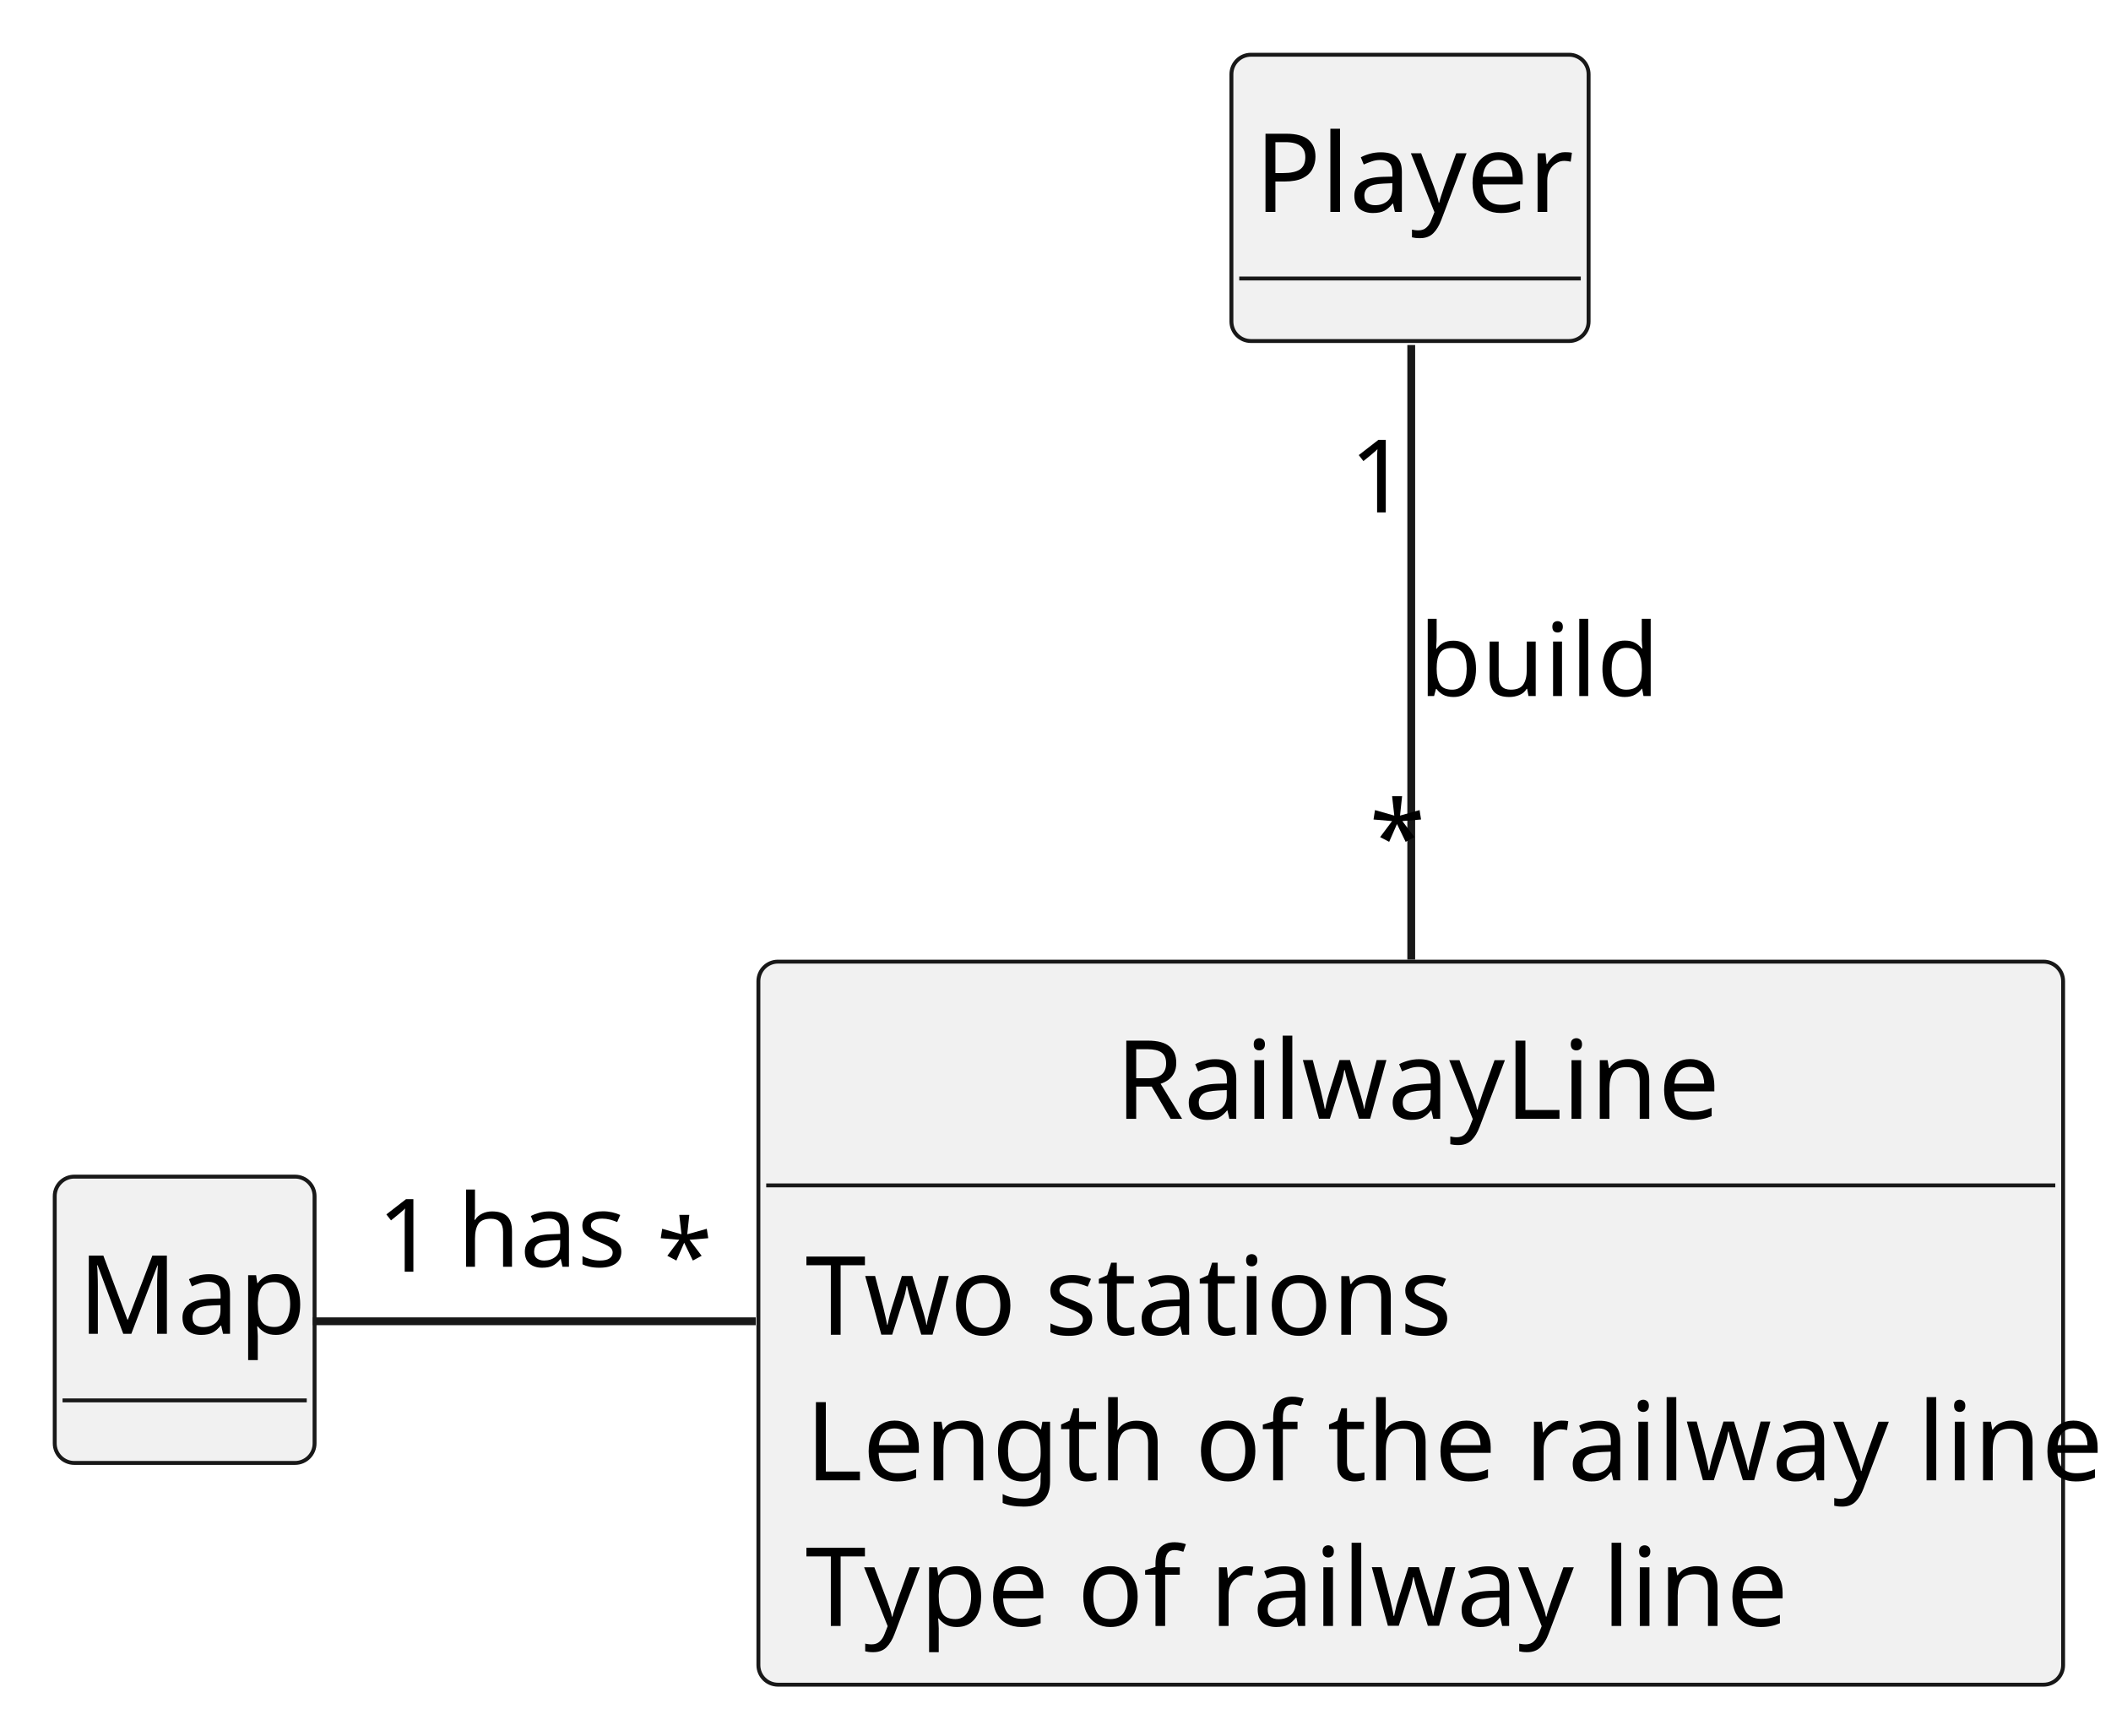
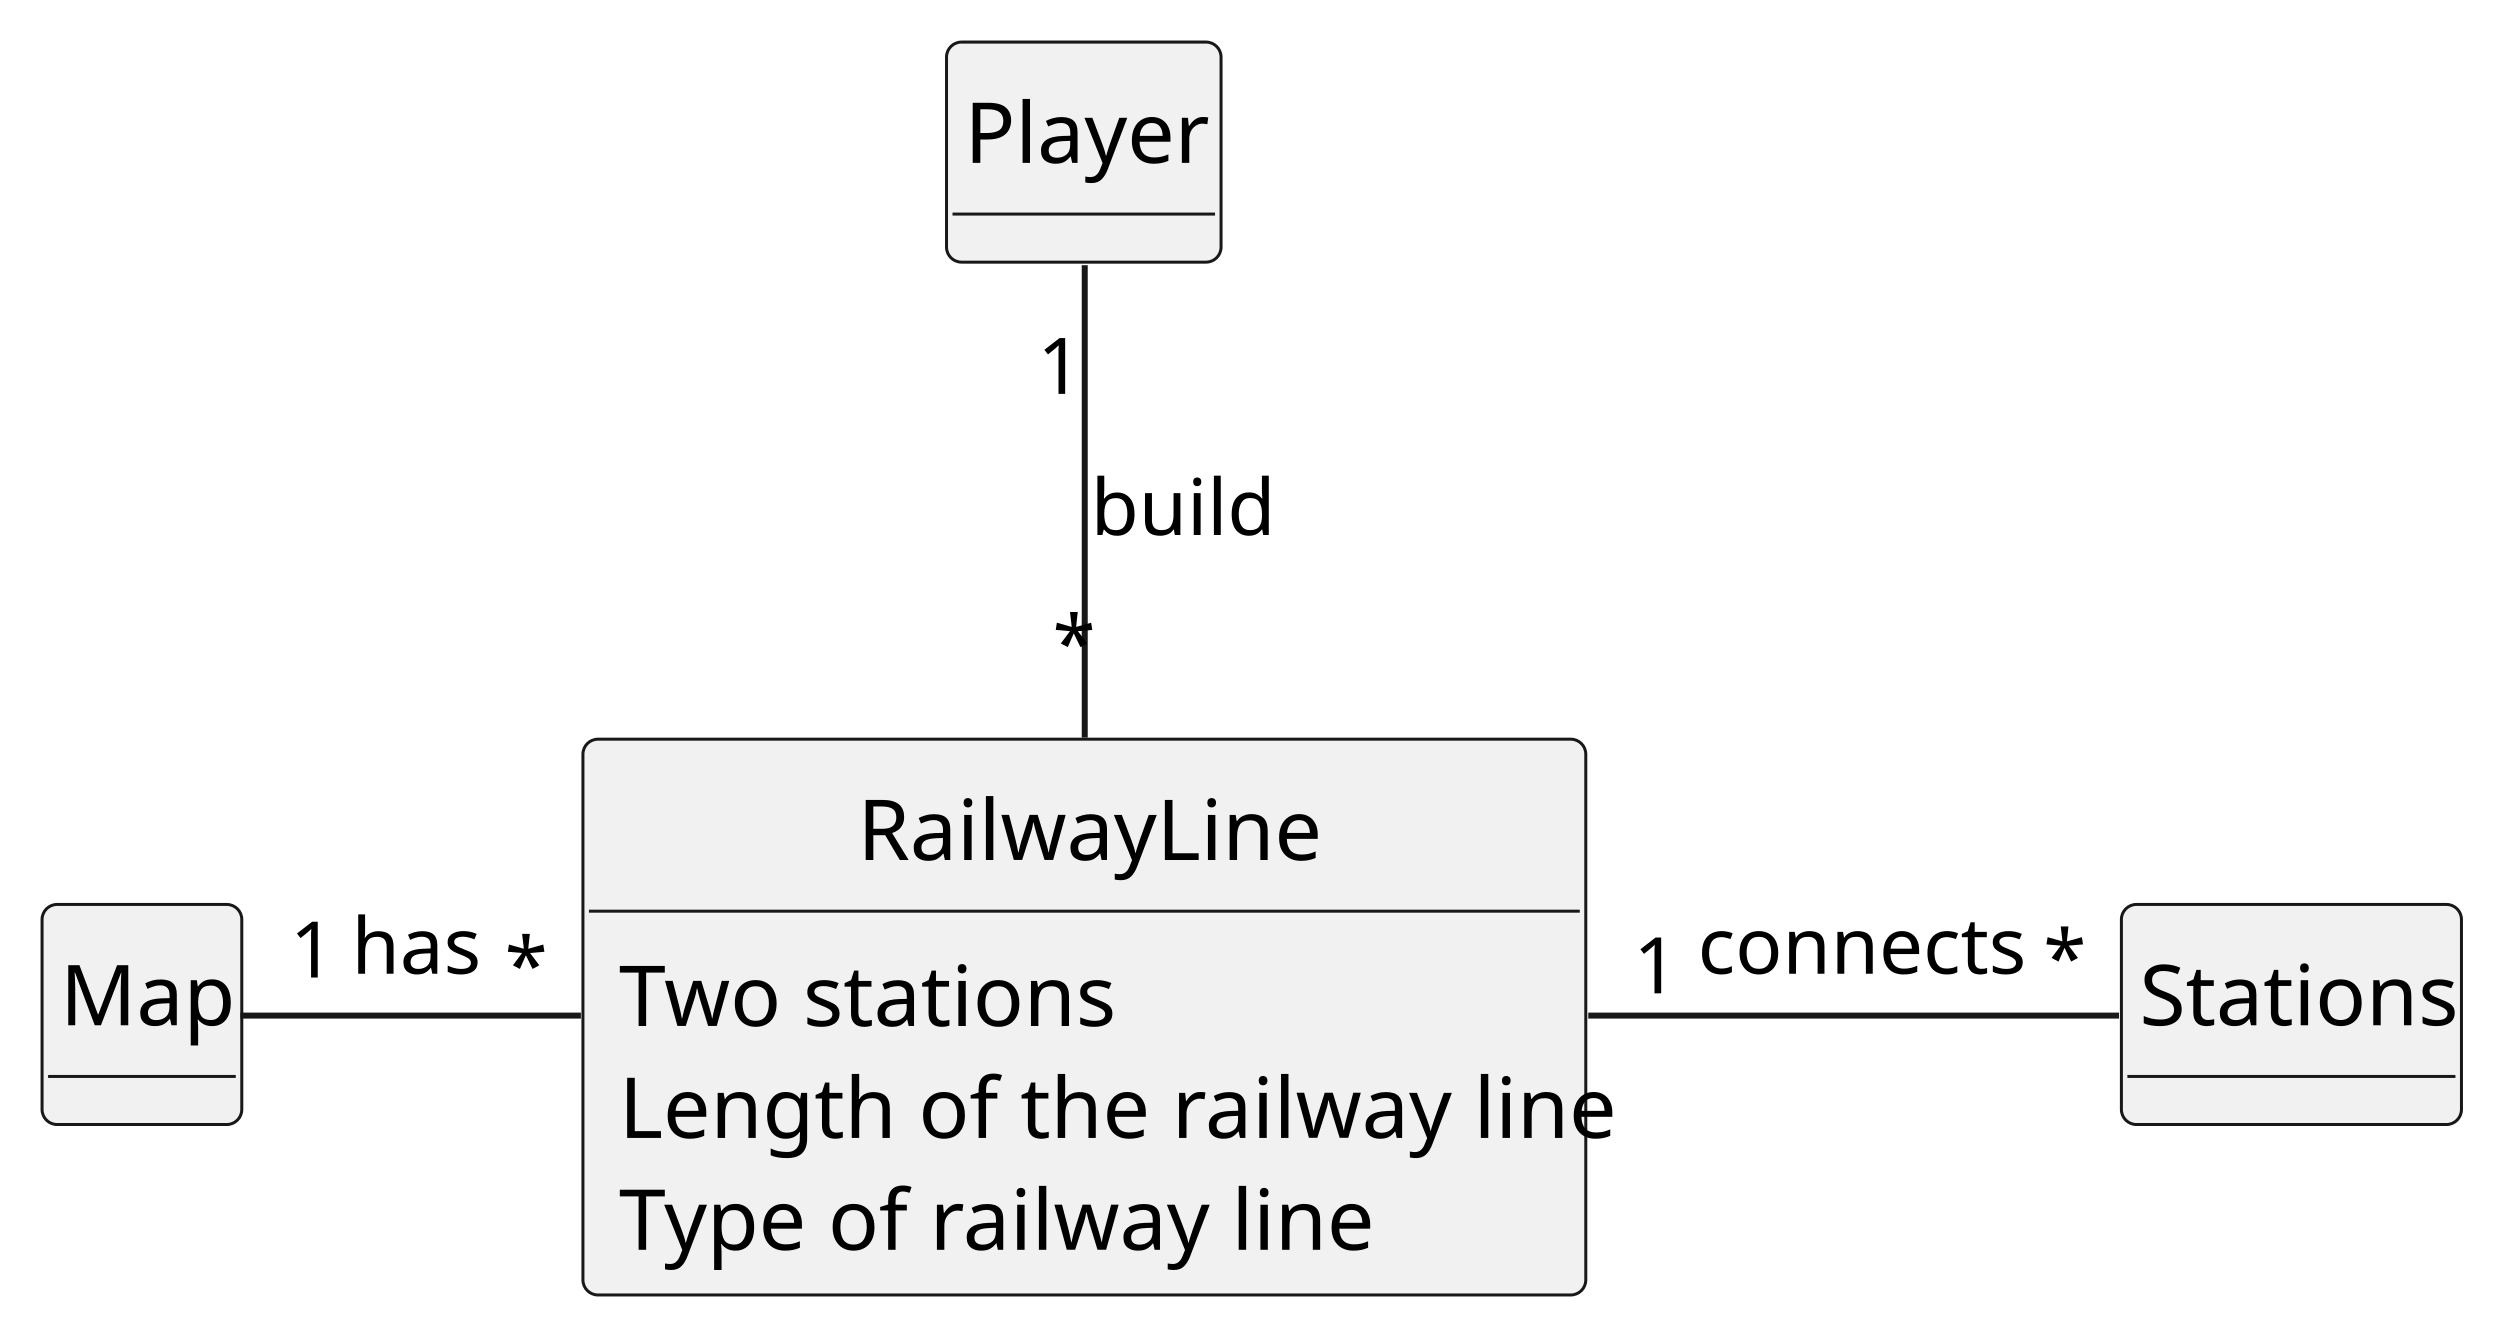
- <svg xmlns="http://www.w3.org/2000/svg" contentStyleType="text/css" height="222px" preserveAspectRatio="none" style="width:270px;height:222px;background:#FFFFFF;" version="1.1" viewBox="0 0 270 222" width="270px" zoomAndPan="magnify">
+ <svg xmlns="http://www.w3.org/2000/svg" contentStyleType="text/css" height="222px" preserveAspectRatio="none" style="width:416px;height:222px;background:#FFFFFF;" version="1.1" viewBox="0 0 416 222" width="416px" zoomAndPan="magnify">
  <defs />
  <g>
    <g id="elem_Map">
      <rect codeLine="14" fill="#F1F1F1" height="36.621" id="Map" rx="2.5" ry="2.5" style="stroke:#181818;stroke-width:0.5;" width="33.234" x="7" y="150.5" />
      <text fill="#000000" font-family="sans-serif" font-size="14" lengthAdjust="spacing" textLength="27.234" x="10" y="170.607">Map</text>
      <line style="stroke:#181818;stroke-width:0.5;" x1="8" x2="39.234" y1="179.121" y2="179.121" />
    </g>
    <g id="elem_RailwayLine">
-       <rect codeLine="18" fill="#F1F1F1" height="92.484" id="RailwayLine" rx="2.5" ry="2.5" style="stroke:#181818;stroke-width:0.5;" width="166.875" x="97" y="123" />
+       <rect codeLine="17" fill="#F1F1F1" height="92.484" id="RailwayLine" rx="2.5" ry="2.5" style="stroke:#181818;stroke-width:0.5;" width="166.875" x="97" y="123" />
      <text fill="#000000" font-family="sans-serif" font-size="14" lengthAdjust="spacing" textLength="75.482" x="142.696" y="143.107">RailwayLine</text>
      <line style="stroke:#181818;stroke-width:0.5;" x1="98" x2="262.875" y1="151.621" y2="151.621" />
      <text fill="#000000" font-family="sans-serif" font-size="14" lengthAdjust="spacing" textLength="78.586" x="103" y="170.728">Two stations</text>
      <text fill="#000000" font-family="sans-serif" font-size="14" lengthAdjust="spacing" textLength="154.875" x="103" y="189.35">Length of the railway line</text>
      <text fill="#000000" font-family="sans-serif" font-size="14" lengthAdjust="spacing" textLength="119.827" x="103" y="207.971">Type of railway line</text>
    </g>
    <g id="elem_Player">
-       <rect codeLine="24" fill="#F1F1F1" height="36.621" id="Player" rx="2.5" ry="2.5" style="stroke:#181818;stroke-width:0.5;" width="45.683" x="157.5" y="7" />
+       <rect codeLine="23" fill="#F1F1F1" height="36.621" id="Player" rx="2.5" ry="2.5" style="stroke:#181818;stroke-width:0.5;" width="45.683" x="157.5" y="7" />
      <text fill="#000000" font-family="sans-serif" font-size="14" lengthAdjust="spacing" textLength="39.683" x="160.5" y="27.107">Player</text>
      <line style="stroke:#181818;stroke-width:0.5;" x1="158.5" x2="202.183" y1="35.621" y2="35.621" />
    </g>
+     <g id="elem_Stations">
+       <rect codeLine="26" fill="#F1F1F1" height="36.621" id="Stations" rx="2.5" ry="2.5" style="stroke:#181818;stroke-width:0.5;" width="56.586" x="353" y="150.5" />
+       <text fill="#000000" font-family="sans-serif" font-size="14" lengthAdjust="spacing" textLength="50.586" x="356" y="170.607">Stations</text>
+       <line style="stroke:#181818;stroke-width:0.5;" x1="354" x2="408.586" y1="179.121" y2="179.121" />
+     </g>
    <g id="link_Map_RailwayLine">
-       <path codeLine="28" d="M40.01,169 C53.94,169 75.03,169 96.66,169 " fill="none" id="Map-RailwayLine" style="stroke:#181818;stroke-width:1.0;" />
+       <path codeLine="29" d="M40.01,169 C53.94,169 75.03,169 96.66,169 " fill="none" id="Map-RailwayLine" style="stroke:#181818;stroke-width:1.0;" />
      <text fill="#000000" font-family="sans-serif" font-size="13" lengthAdjust="spacing" textLength="20.96" x="58.5" y="162.028">has</text>
      <text fill="#000000" font-family="sans-serif" font-size="13" lengthAdjust="spacing" textLength="7.23" x="48.263" y="162.66">1</text>
      <text fill="#000000" font-family="sans-serif" font-size="13" lengthAdjust="spacing" textLength="5.059" x="83.978" y="165.263">*</text>
    </g>
    <g id="link_Player_RailwayLine">
-       <path codeLine="29" d="M180.5,44.13 C180.5,63.69 180.5,96.01 180.5,122.74 " fill="none" id="Player-RailwayLine" style="stroke:#181818;stroke-width:1.0;" />
+       <path codeLine="30" d="M180.5,44.13 C180.5,63.69 180.5,96.01 180.5,122.74 " fill="none" id="Player-RailwayLine" style="stroke:#181818;stroke-width:1.0;" />
      <text fill="#000000" font-family="sans-serif" font-size="13" lengthAdjust="spacing" textLength="27.466" x="181.5" y="89.028">build</text>
      <text fill="#000000" font-family="sans-serif" font-size="13" lengthAdjust="spacing" textLength="7.23" x="172.633" y="65.54">1</text>
      <text fill="#000000" font-family="sans-serif" font-size="13" lengthAdjust="spacing" textLength="5.059" x="175.146" y="111.711">*</text>
    </g>
+     <g id="link_RailwayLine_Stations">
+       <path codeLine="31" d="M264.29,169 C295.74,169 329.44,169 352.6,169 " fill="none" id="RailwayLine-Stations" style="stroke:#181818;stroke-width:1.0;" />
+       <text fill="#000000" font-family="sans-serif" font-size="13" lengthAdjust="spacing" textLength="52.032" x="282.5" y="162.028">connects</text>
+       <text fill="#000000" font-family="sans-serif" font-size="13" lengthAdjust="spacing" textLength="7.23" x="271.807" y="165.29">1</text>
+       <text fill="#000000" font-family="sans-serif" font-size="13" lengthAdjust="spacing" textLength="5.059" x="340.004" y="164.038">*</text>
+     </g>
  </g>
</svg>
